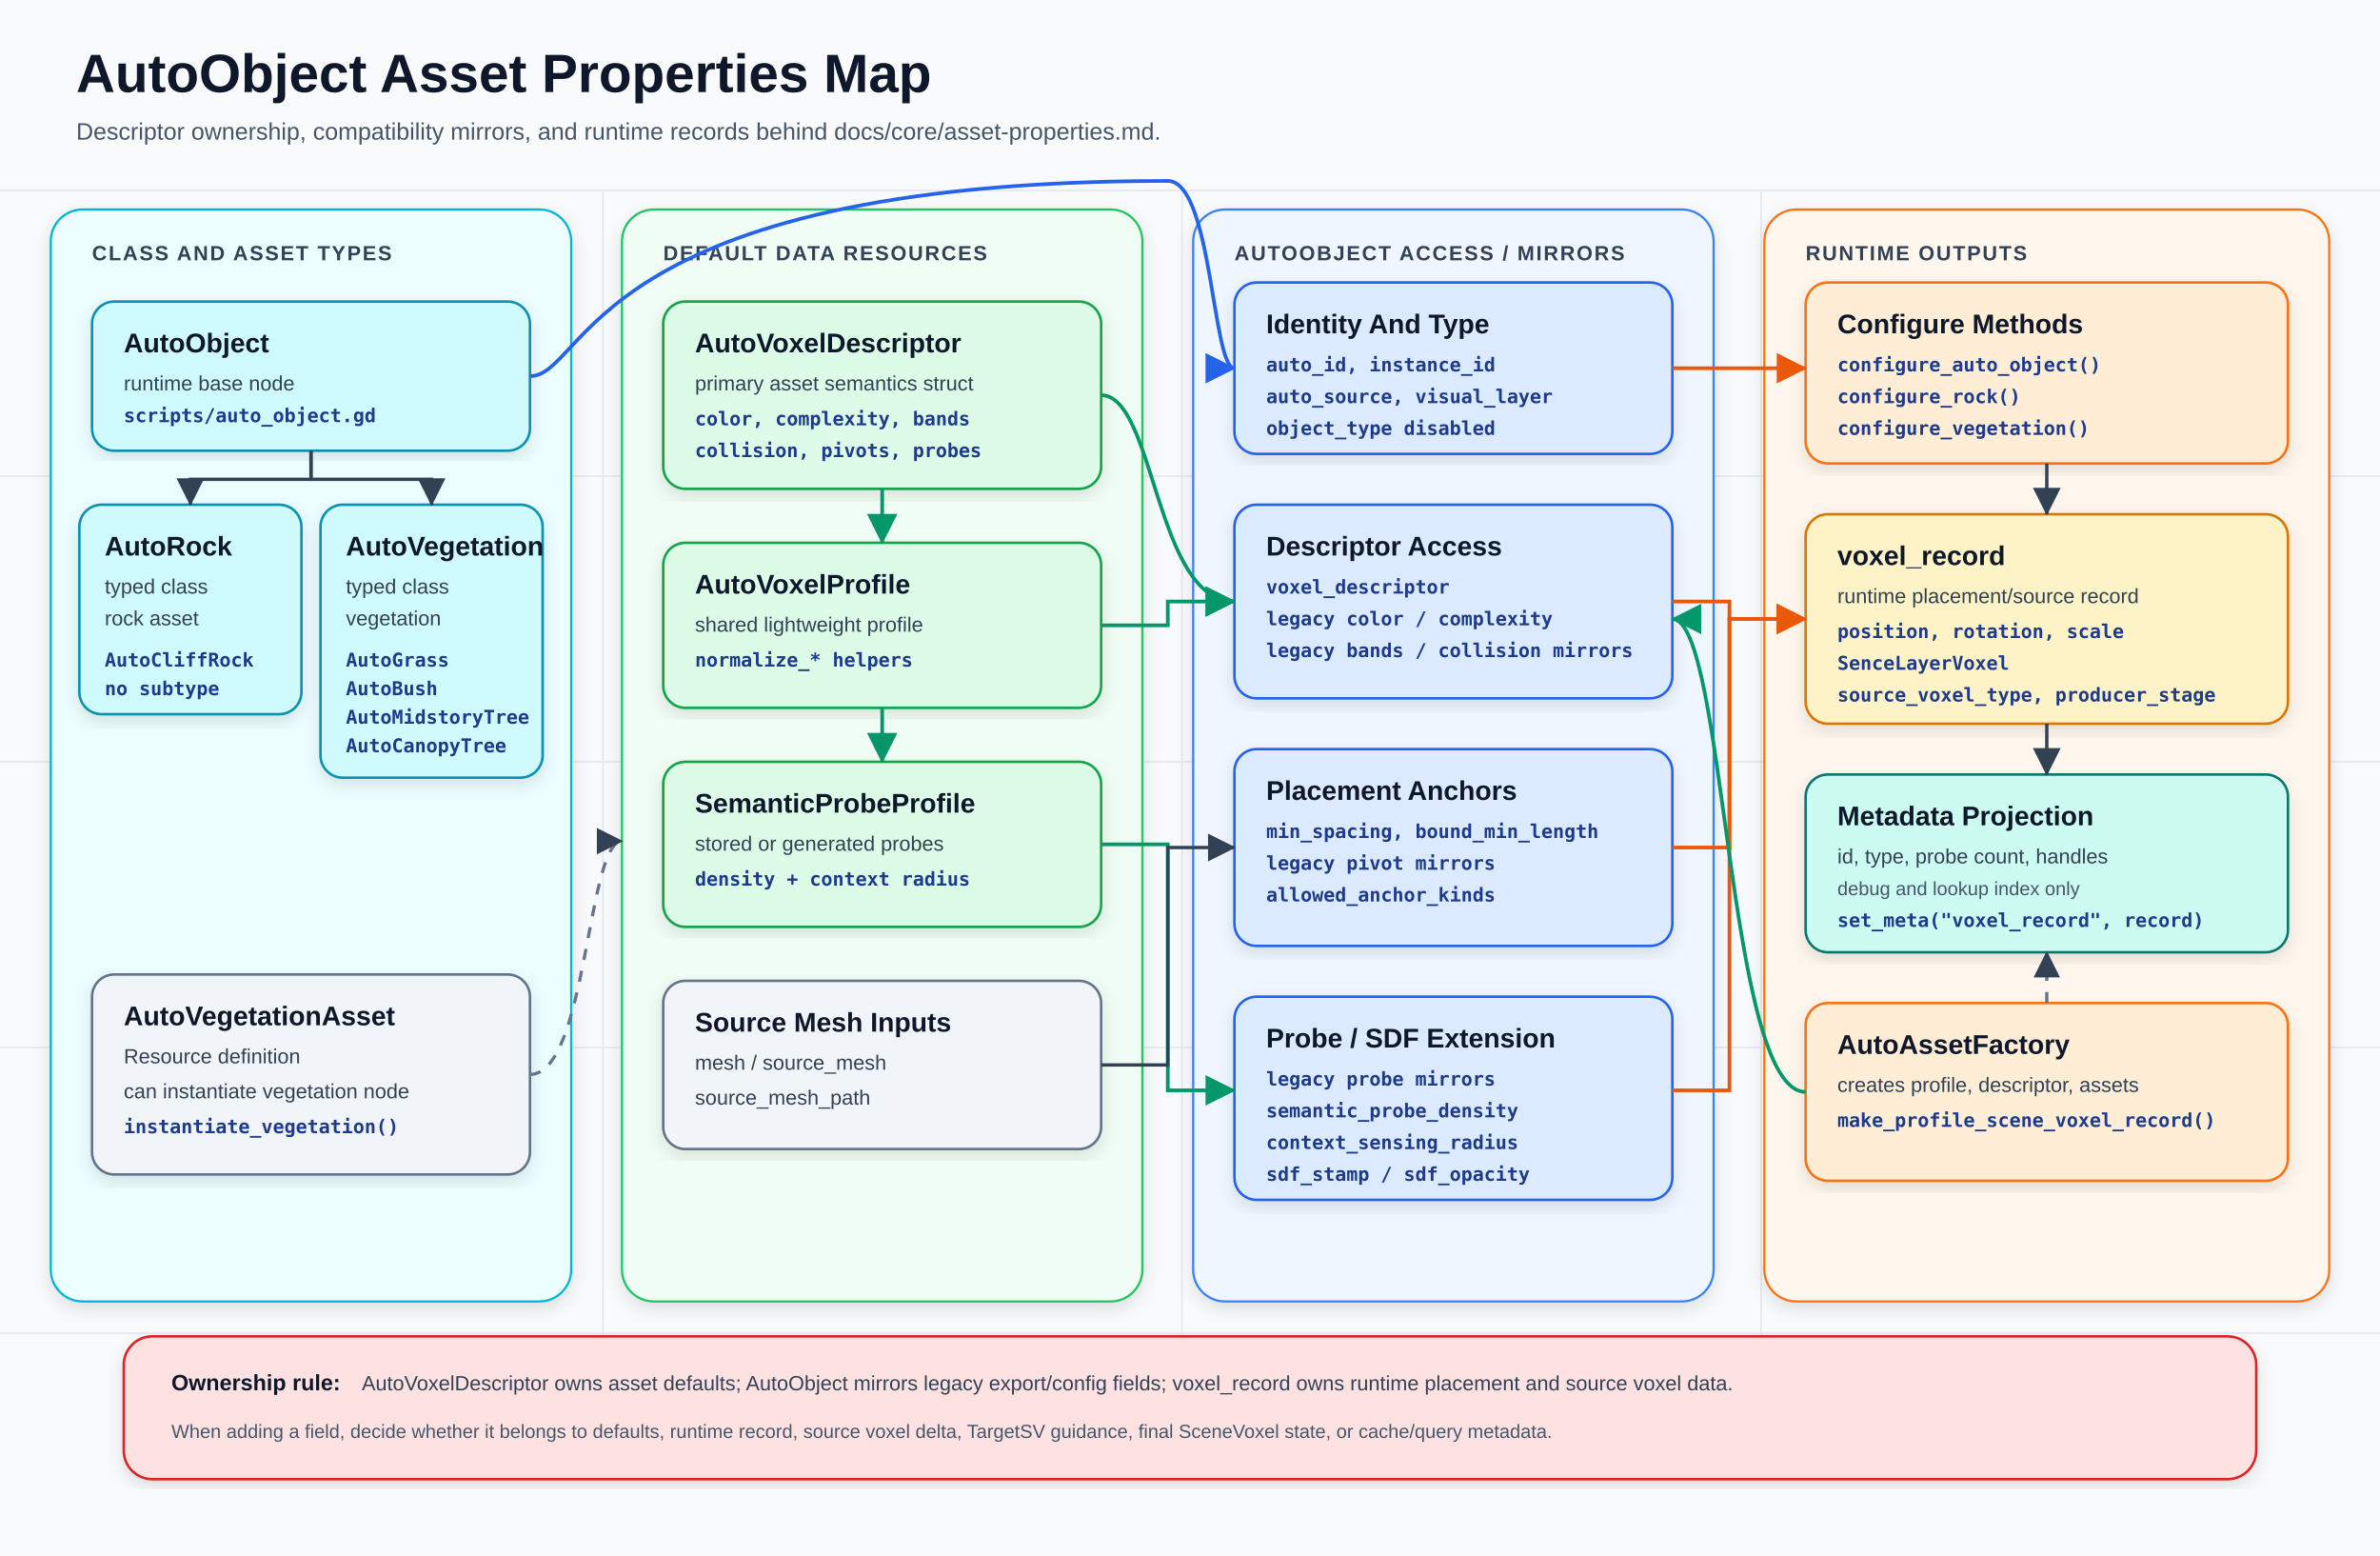
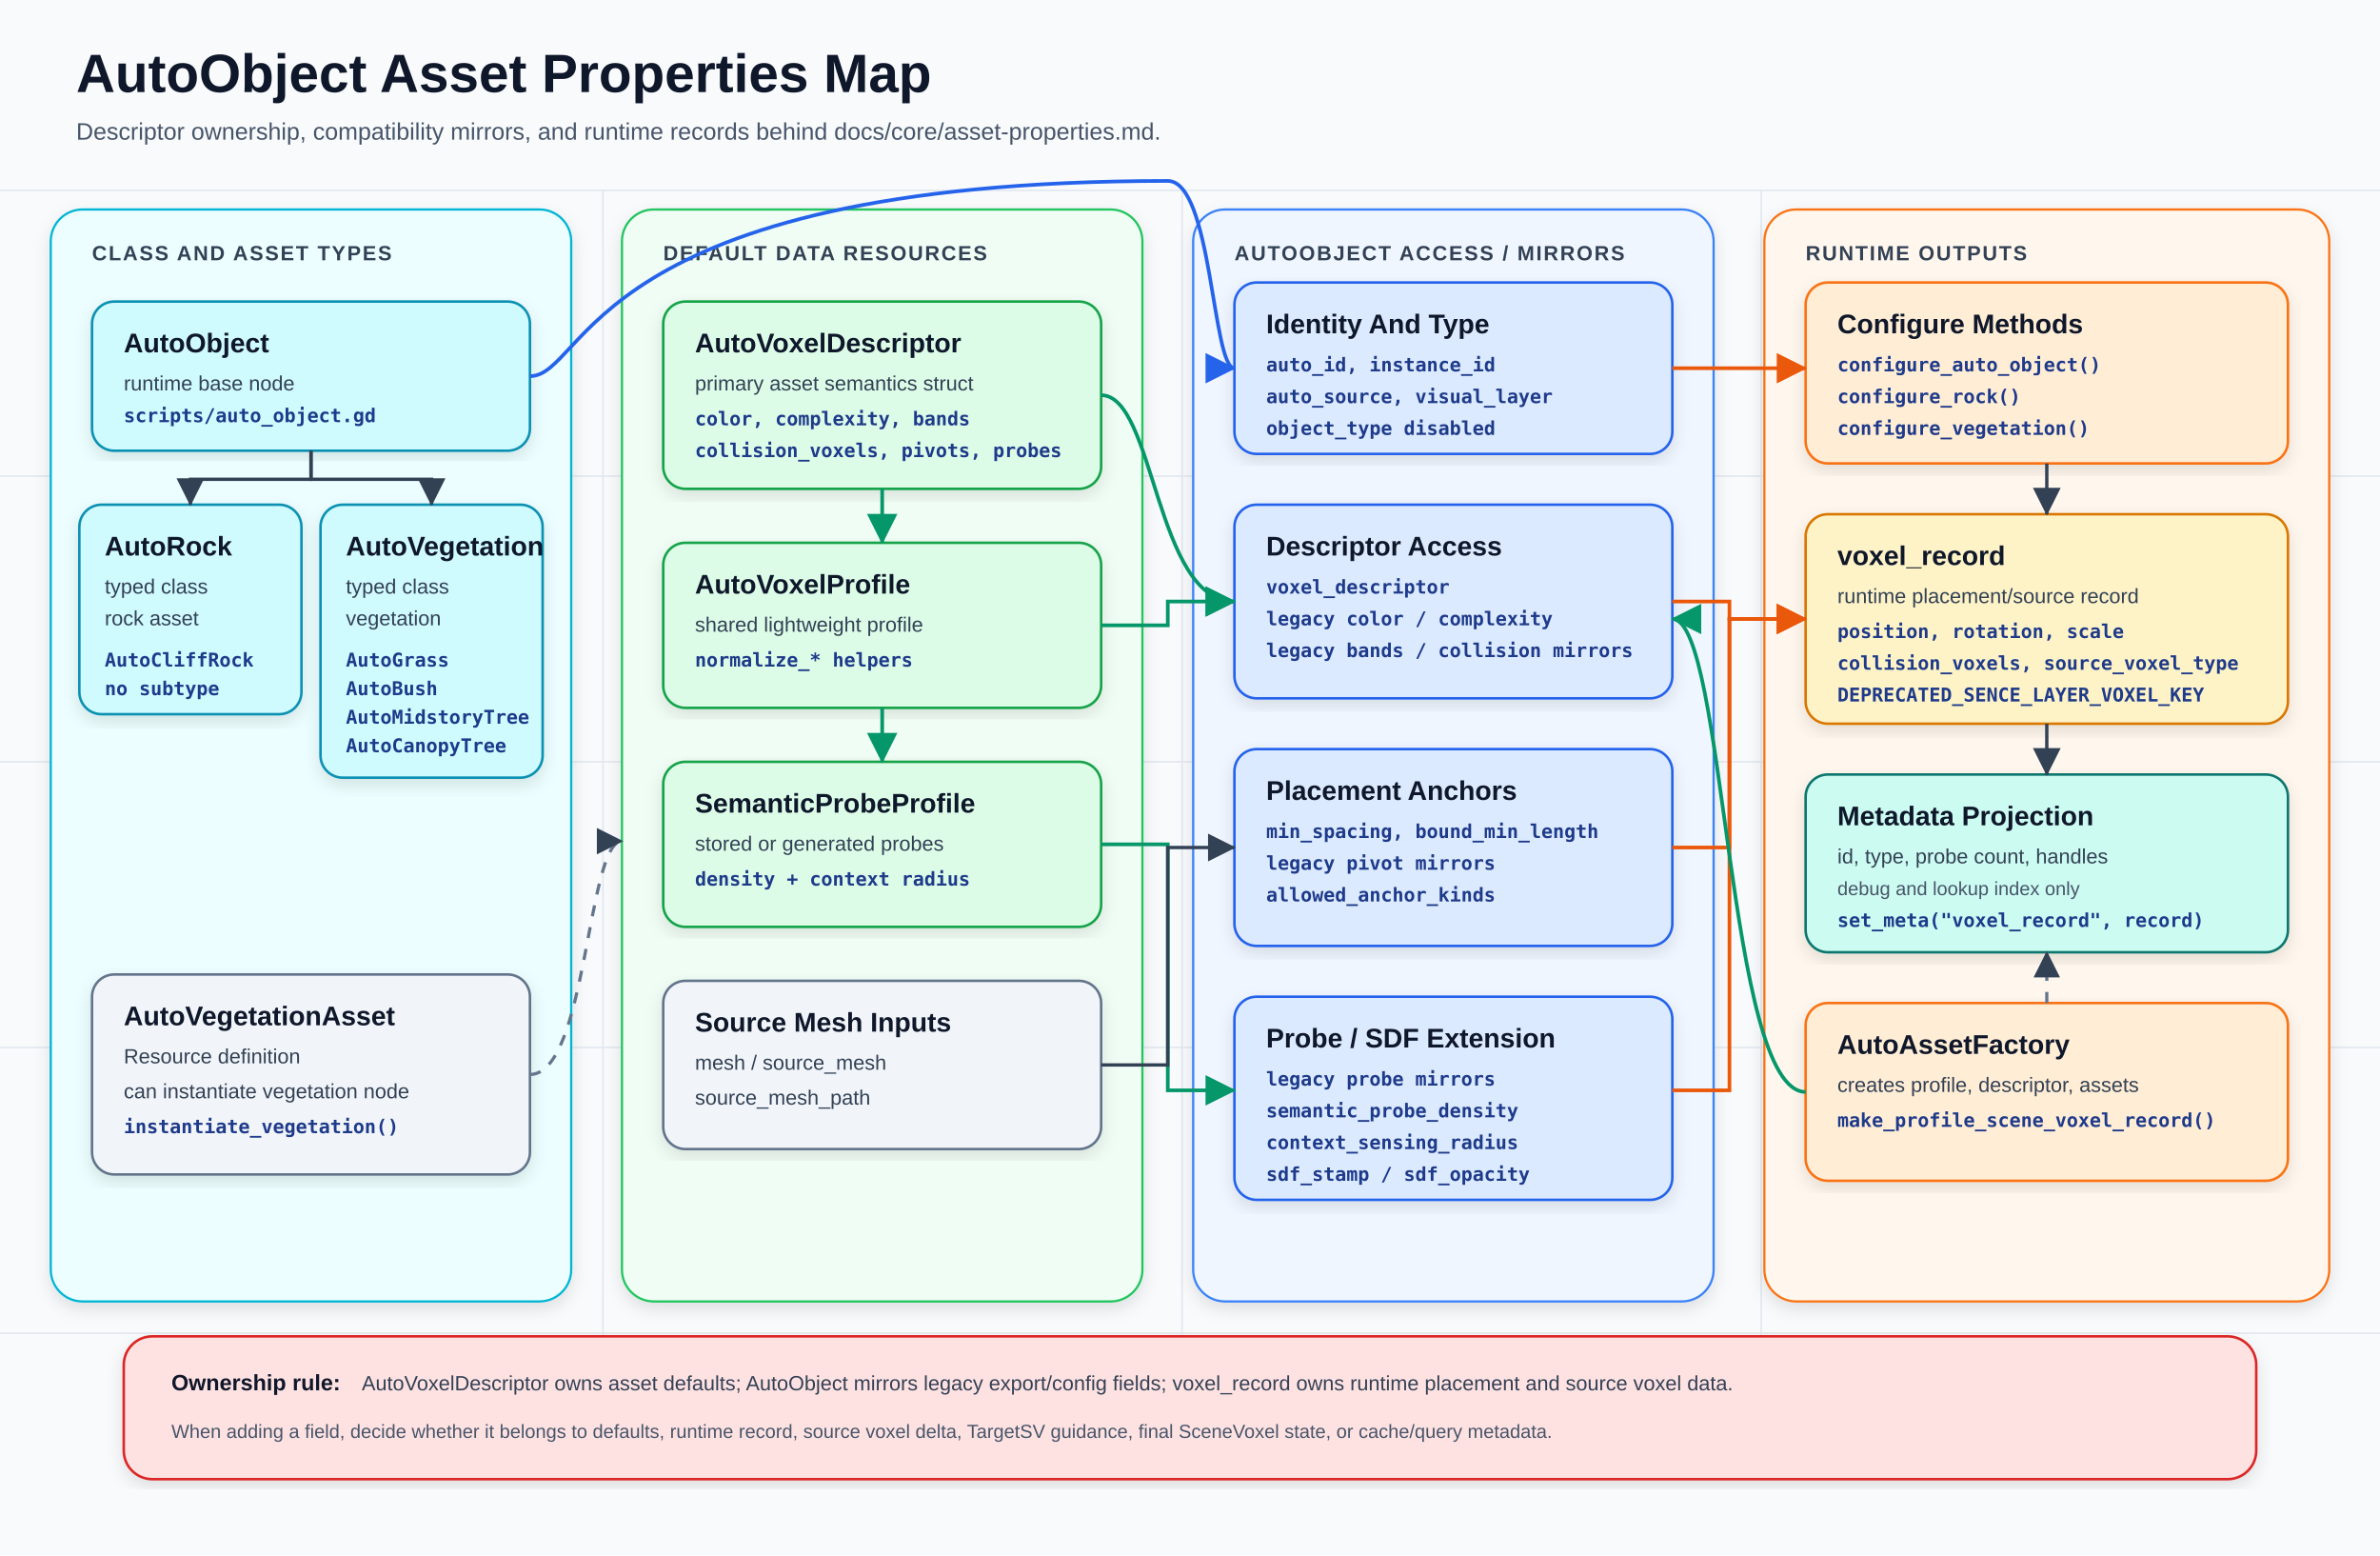
<svg xmlns="http://www.w3.org/2000/svg" width="1500" height="980" viewBox="0 0 1500 980" role="img" aria-labelledby="title desc">
  <defs>
    <marker id="arrow" viewBox="0 0 12 12" refX="10.5" refY="6" markerWidth="10" markerHeight="10" orient="auto">
      <path d="M1,1 L11,6 L1,11 Z" fill="#334155" />
    </marker>
    <marker id="arrow-blue" viewBox="0 0 12 12" refX="10.5" refY="6" markerWidth="10" markerHeight="10" orient="auto">
      <path d="M1,1 L11,6 L1,11 Z" fill="#2563eb" />
    </marker>
    <marker id="arrow-green" viewBox="0 0 12 12" refX="10.5" refY="6" markerWidth="10" markerHeight="10" orient="auto">
      <path d="M1,1 L11,6 L1,11 Z" fill="#059669" />
    </marker>
    <marker id="arrow-orange" viewBox="0 0 12 12" refX="10.5" refY="6" markerWidth="10" markerHeight="10" orient="auto">
      <path d="M1,1 L11,6 L1,11 Z" fill="#ea580c" />
    </marker>
    <filter id="shadow" x="-7%" y="-7%" width="114%" height="114%">
      <feDropShadow dx="0" dy="4" stdDeviation="5" flood-color="#0f172a" flood-opacity="0.11" />
    </filter>
    <style>
      .bg { fill: #f8fafc; }
      .grid { stroke: #e2e8f0; stroke-width: 1; }
      .title { fill: #0f172a; font: 700 34px "Segoe UI", Arial, sans-serif; }
      .subtitle { fill: #475569; font: 15px "Segoe UI", Arial, sans-serif; }
      .lane-title { fill: #334155; font: 700 13px "Segoe UI", Arial, sans-serif; letter-spacing: .08em; }
      .node-title { fill: #0f172a; font: 700 17px "Segoe UI", Arial, sans-serif; }
      .label { fill: #334155; font: 13px "Segoe UI", Arial, sans-serif; }
      .tiny { fill: #475569; font: 12px "Segoe UI", Arial, sans-serif; }
      .mono { fill: #1e3a8a; font: 700 12px Consolas, "Cascadia Mono", monospace; }
      .rule { fill: #0f172a; font: 700 14px "Segoe UI", Arial, sans-serif; }
      .lane { stroke-width: 1.4; filter: url(#shadow); }
      .lane-type { fill: #ecfeff; stroke: #06b6d4; }
      .lane-resource { fill: #f0fdf4; stroke: #22c55e; }
      .lane-field { fill: #eff6ff; stroke: #3b82f6; }
      .lane-runtime { fill: #fff7ed; stroke: #f97316; }
      .node { stroke-width: 1.6; filter: url(#shadow); }
      .type { fill: #cffafe; stroke: #0891b2; }
      .resource { fill: #dcfce7; stroke: #16a34a; }
      .field { fill: #dbeafe; stroke: #2563eb; }
      .runtime { fill: #ffedd5; stroke: #f97316; }
      .record { fill: #fef3c7; stroke: #d97706; }
      .meta { fill: #ccfbf1; stroke: #0f766e; }
      .support { fill: #f1f5f9; stroke: #64748b; }
      .warn { fill: #fee2e2; stroke: #dc2626; }
      .edge { stroke: #334155; stroke-width: 2.1; fill: none; marker-end: url(#arrow); }
      .edge-blue { stroke: #2563eb; stroke-width: 2.3; fill: none; marker-end: url(#arrow-blue); }
      .edge-green { stroke: #059669; stroke-width: 2.3; fill: none; marker-end: url(#arrow-green); }
      .edge-orange { stroke: #ea580c; stroke-width: 2.3; fill: none; marker-end: url(#arrow-orange); }
      .edge-soft { stroke: #64748b; stroke-width: 2; fill: none; marker-end: url(#arrow); stroke-dasharray: 7 7; }
    </style>
  </defs>
  <rect class="bg" width="1500" height="980" />
  <path class="grid" d="M0 120H1500M0 300H1500M0 480H1500M0 660H1500M0 840H1500" />
  <path class="grid" d="M380 120V930M745 120V930M1110 120V930" />
  <text class="title" x="48" y="58">AutoObject Asset Properties Map</text>
  <text class="subtitle" x="48" y="88">Descriptor ownership, compatibility mirrors, and runtime records behind docs/core/asset-properties.md.</text>
  <rect class="lane lane-type" x="32" y="132" width="328" height="688" rx="20" ry="20" />
  <rect class="lane lane-resource" x="392" y="132" width="328" height="688" rx="20" ry="20" />
  <rect class="lane lane-field" x="752" y="132" width="328" height="688" rx="20" ry="20" />
  <rect class="lane lane-runtime" x="1112" y="132" width="356" height="688" rx="20" ry="20" />
  <text class="lane-title" x="58" y="164">CLASS AND ASSET TYPES</text>
  <text class="lane-title" x="418" y="164">DEFAULT DATA RESOURCES</text>
  <text class="lane-title" x="778" y="164">AUTOOBJECT ACCESS / MIRRORS</text>
  <text class="lane-title" x="1138" y="164">RUNTIME OUTPUTS</text>
  <rect class="node type" x="58" y="190" width="276" height="94" rx="14" ry="14" />
  <text class="node-title" x="78" y="222">AutoObject</text>
  <text class="label" x="78" y="246">runtime base node</text>
  <text class="mono" x="78" y="266">scripts/auto_object.gd</text>
  <rect class="node type" x="50" y="318" width="140" height="132" rx="14" ry="14" />
  <text class="node-title" x="66" y="350">AutoRock</text>
  <text class="label" x="66" y="374">typed class</text>
  <text class="label" x="66" y="394">rock asset</text>
  <text class="mono" x="66" y="420">AutoCliffRock</text>
  <text class="mono" x="66" y="438">no subtype</text>
  <rect class="node type" x="202" y="318" width="140" height="172" rx="14" ry="14" />
  <text class="node-title" x="218" y="350">AutoVegetation</text>
  <text class="label" x="218" y="374">typed class</text>
  <text class="label" x="218" y="394">vegetation</text>
  <text class="mono" x="218" y="420">AutoGrass</text>
  <text class="mono" x="218" y="438">AutoBush</text>
  <text class="mono" x="218" y="456">AutoMidstoryTree</text>
  <text class="mono" x="218" y="474">AutoCanopyTree</text>
  <rect class="node support" x="58" y="614" width="276" height="126" rx="14" ry="14" />
  <text class="node-title" x="78" y="646">AutoVegetationAsset</text>
  <text class="label" x="78" y="670">Resource definition</text>
  <text class="label" x="78" y="692">can instantiate vegetation node</text>
  <text class="mono" x="78" y="714">instantiate_vegetation()</text>
  <path class="edge" d="M196 284 V302 H120 V318" />
  <path class="edge" d="M196 284 V302 H272 V318" />
  <path class="edge-soft" d="M334 677 C370 677 370 530 392 530" />
  <rect class="node resource" x="418" y="190" width="276" height="118" rx="14" ry="14" />
  <text class="node-title" x="438" y="222">AutoVoxelDescriptor</text>
  <text class="label" x="438" y="246">primary asset semantics struct</text>
  <text class="mono" x="438" y="268">color, complexity, bands</text>
-   <text class="mono" x="438" y="288">collision, pivots, probes</text>
+   <text class="mono" x="438" y="288">collision_voxels, pivots, probes</text>
  <rect class="node resource" x="418" y="342" width="276" height="104" rx="14" ry="14" />
  <text class="node-title" x="438" y="374">AutoVoxelProfile</text>
  <text class="label" x="438" y="398">shared lightweight profile</text>
  <text class="mono" x="438" y="420">normalize_* helpers</text>
  <rect class="node resource" x="418" y="480" width="276" height="104" rx="14" ry="14" />
  <text class="node-title" x="438" y="512">SemanticProbeProfile</text>
  <text class="label" x="438" y="536">stored or generated probes</text>
  <text class="mono" x="438" y="558">density + context radius</text>
  <rect class="node support" x="418" y="618" width="276" height="106" rx="14" ry="14" />
  <text class="node-title" x="438" y="650">Source Mesh Inputs</text>
  <text class="label" x="438" y="674">mesh / source_mesh</text>
  <text class="label" x="438" y="696">source_mesh_path</text>
  <path class="edge-green" d="M556 308 V342" />
  <path class="edge-green" d="M556 446 V480" />
  <rect class="node field" x="778" y="178" width="276" height="108" rx="14" ry="14" />
  <text class="node-title" x="798" y="210">Identity And Type</text>
  <text class="mono" x="798" y="234">auto_id, instance_id</text>
  <text class="mono" x="798" y="254">auto_source, visual_layer</text>
  <text class="mono" x="798" y="274">object_type disabled</text>
  <rect class="node field" x="778" y="318" width="276" height="122" rx="14" ry="14" />
  <text class="node-title" x="798" y="350">Descriptor Access</text>
  <text class="mono" x="798" y="374">voxel_descriptor</text>
  <text class="mono" x="798" y="394">legacy color / complexity</text>
  <text class="mono" x="798" y="414">legacy bands / collision mirrors</text>
  <rect class="node field" x="778" y="472" width="276" height="124" rx="14" ry="14" />
  <text class="node-title" x="798" y="504">Placement Anchors</text>
  <text class="mono" x="798" y="528">min_spacing, bound_min_length</text>
  <text class="mono" x="798" y="548">legacy pivot mirrors</text>
  <text class="mono" x="798" y="568">allowed_anchor_kinds</text>
  <rect class="node field" x="778" y="628" width="276" height="128" rx="14" ry="14" />
  <text class="node-title" x="798" y="660">Probe / SDF Extension</text>
  <text class="mono" x="798" y="684">legacy probe mirrors</text>
  <text class="mono" x="798" y="704">semantic_probe_density</text>
  <text class="mono" x="798" y="724">context_sensing_radius</text>
  <text class="mono" x="798" y="744">sdf_stamp / sdf_opacity</text>
  <path class="edge-blue" d="M334 237 C370 237 370 114 736 114 C764 114 764 232 778 232" />
  <path class="edge-green" d="M694 249 C728 249 728 379 778 379" />
  <path class="edge-green" d="M694 394 H736 V379 H778" />
  <path class="edge-green" d="M694 532 H736 V687 H778" />
  <path class="edge" d="M694 671 H736 V534 H778" />
  <rect class="node runtime" x="1138" y="178" width="304" height="114" rx="14" ry="14" />
  <text class="node-title" x="1158" y="210">Configure Methods</text>
  <text class="mono" x="1158" y="234">configure_auto_object()</text>
  <text class="mono" x="1158" y="254">configure_rock()</text>
  <text class="mono" x="1158" y="274">configure_vegetation()</text>
  <rect class="node record" x="1138" y="324" width="304" height="132" rx="14" ry="14" />
  <text class="node-title" x="1158" y="356">voxel_record</text>
  <text class="label" x="1158" y="380">runtime placement/source record</text>
  <text class="mono" x="1158" y="402">position, rotation, scale</text>
-   <text class="mono" x="1158" y="422">SenceLayerVoxel</text>
-   <text class="mono" x="1158" y="442">source_voxel_type, producer_stage</text>
+   <text class="mono" x="1158" y="422">collision_voxels, source_voxel_type</text>
+   <text class="mono" x="1158" y="442">DEPRECATED_SENCE_LAYER_VOXEL_KEY</text>
  <rect class="node meta" x="1138" y="488" width="304" height="112" rx="14" ry="14" />
  <text class="node-title" x="1158" y="520">Metadata Projection</text>
  <text class="label" x="1158" y="544">id, type, probe count, handles</text>
  <text class="tiny" x="1158" y="564">debug and lookup index only</text>
  <text class="mono" x="1158" y="584">set_meta("voxel_record", record)</text>
  <rect class="node runtime" x="1138" y="632" width="304" height="112" rx="14" ry="14" />
  <text class="node-title" x="1158" y="664">AutoAssetFactory</text>
  <text class="label" x="1158" y="688">creates profile, descriptor, assets</text>
  <text class="mono" x="1158" y="710">make_profile_scene_voxel_record()</text>
  <path class="edge-orange" d="M1054 232 H1138" />
  <path class="edge-orange" d="M1054 379 H1090 V390 H1138" />
  <path class="edge-orange" d="M1054 534 H1090 V390 H1138" />
  <path class="edge-orange" d="M1054 687 H1090 V390 H1138" />
  <path class="edge" d="M1290 292 V324" />
  <path class="edge" d="M1290 456 V488" />
  <path class="edge-soft" d="M1290 632 V600" />
  <path class="edge-green" d="M1138 688 C1088 688 1088 390 1054 390" />
  <rect class="node warn" x="78" y="842" width="1344" height="90" rx="18" ry="18" />
  <text class="rule" x="108" y="876">Ownership rule:</text>
  <text class="label" x="228" y="876">AutoVoxelDescriptor owns asset defaults; AutoObject mirrors legacy export/config fields; voxel_record owns runtime placement and source voxel data.</text>
  <text class="tiny" x="108" y="906">When adding a field, decide whether it belongs to defaults, runtime record, source voxel delta, TargetSV guidance, final SceneVoxel state, or cache/query metadata.</text>
</svg>
